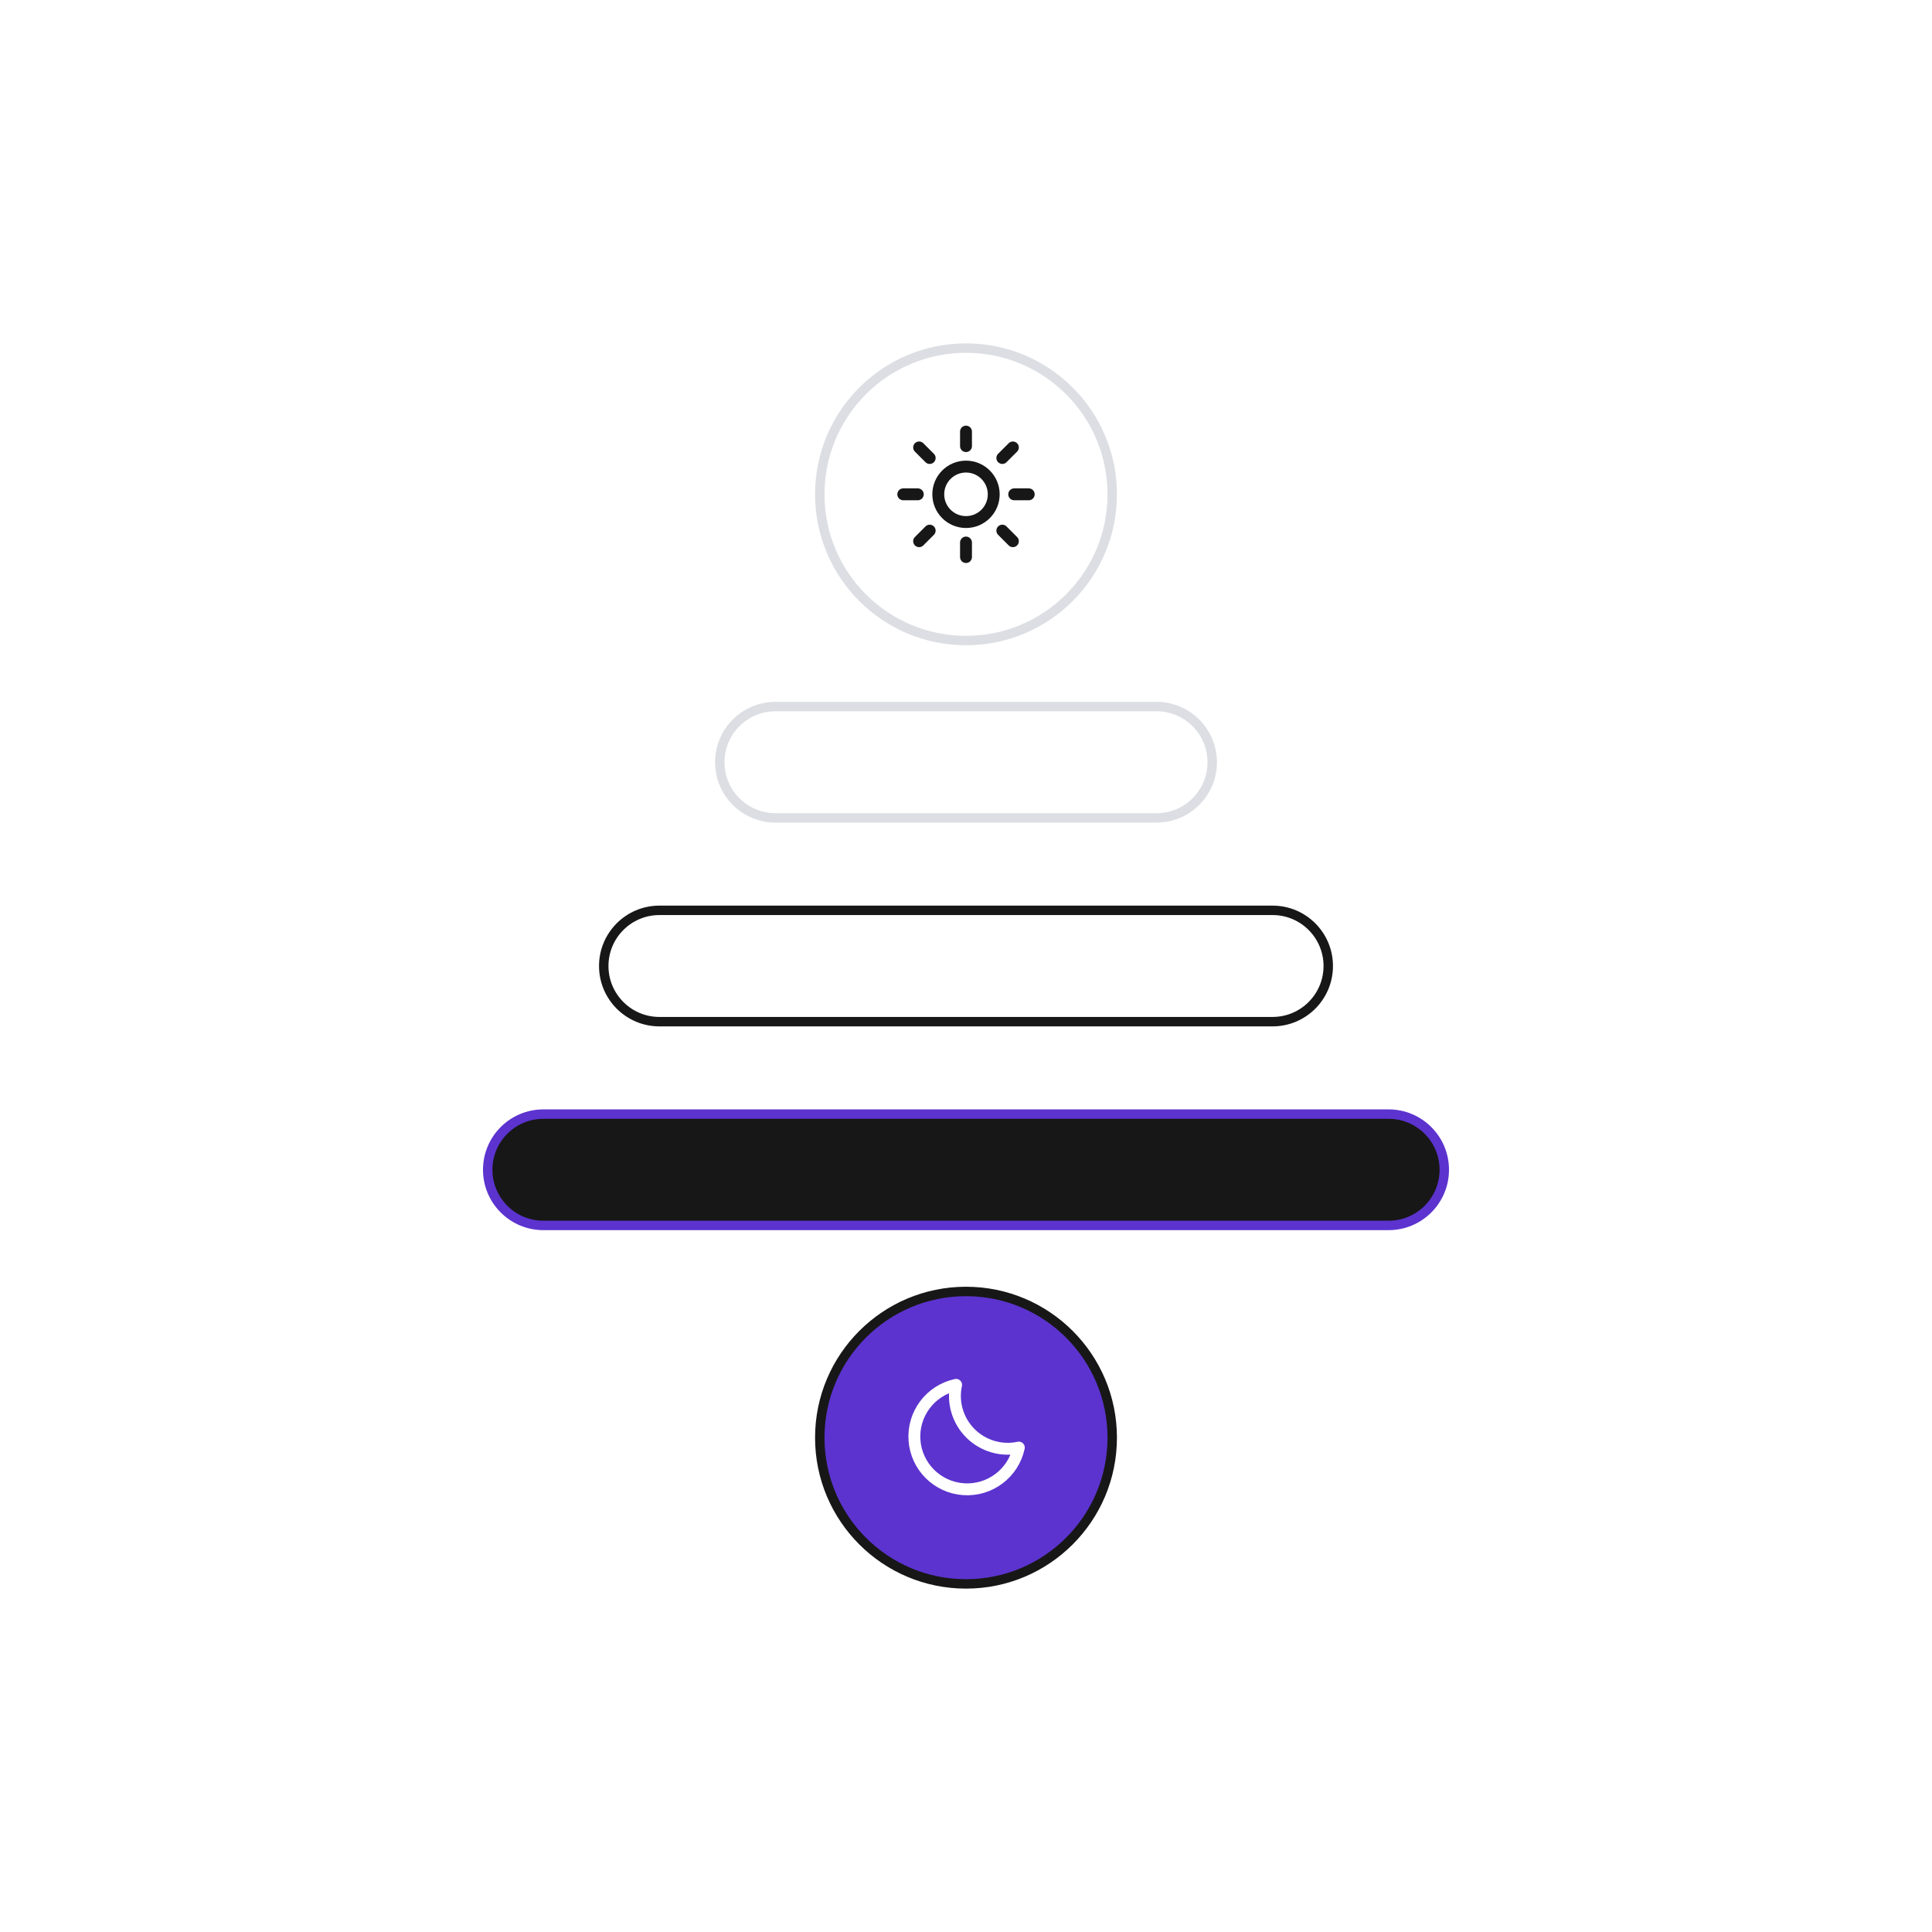
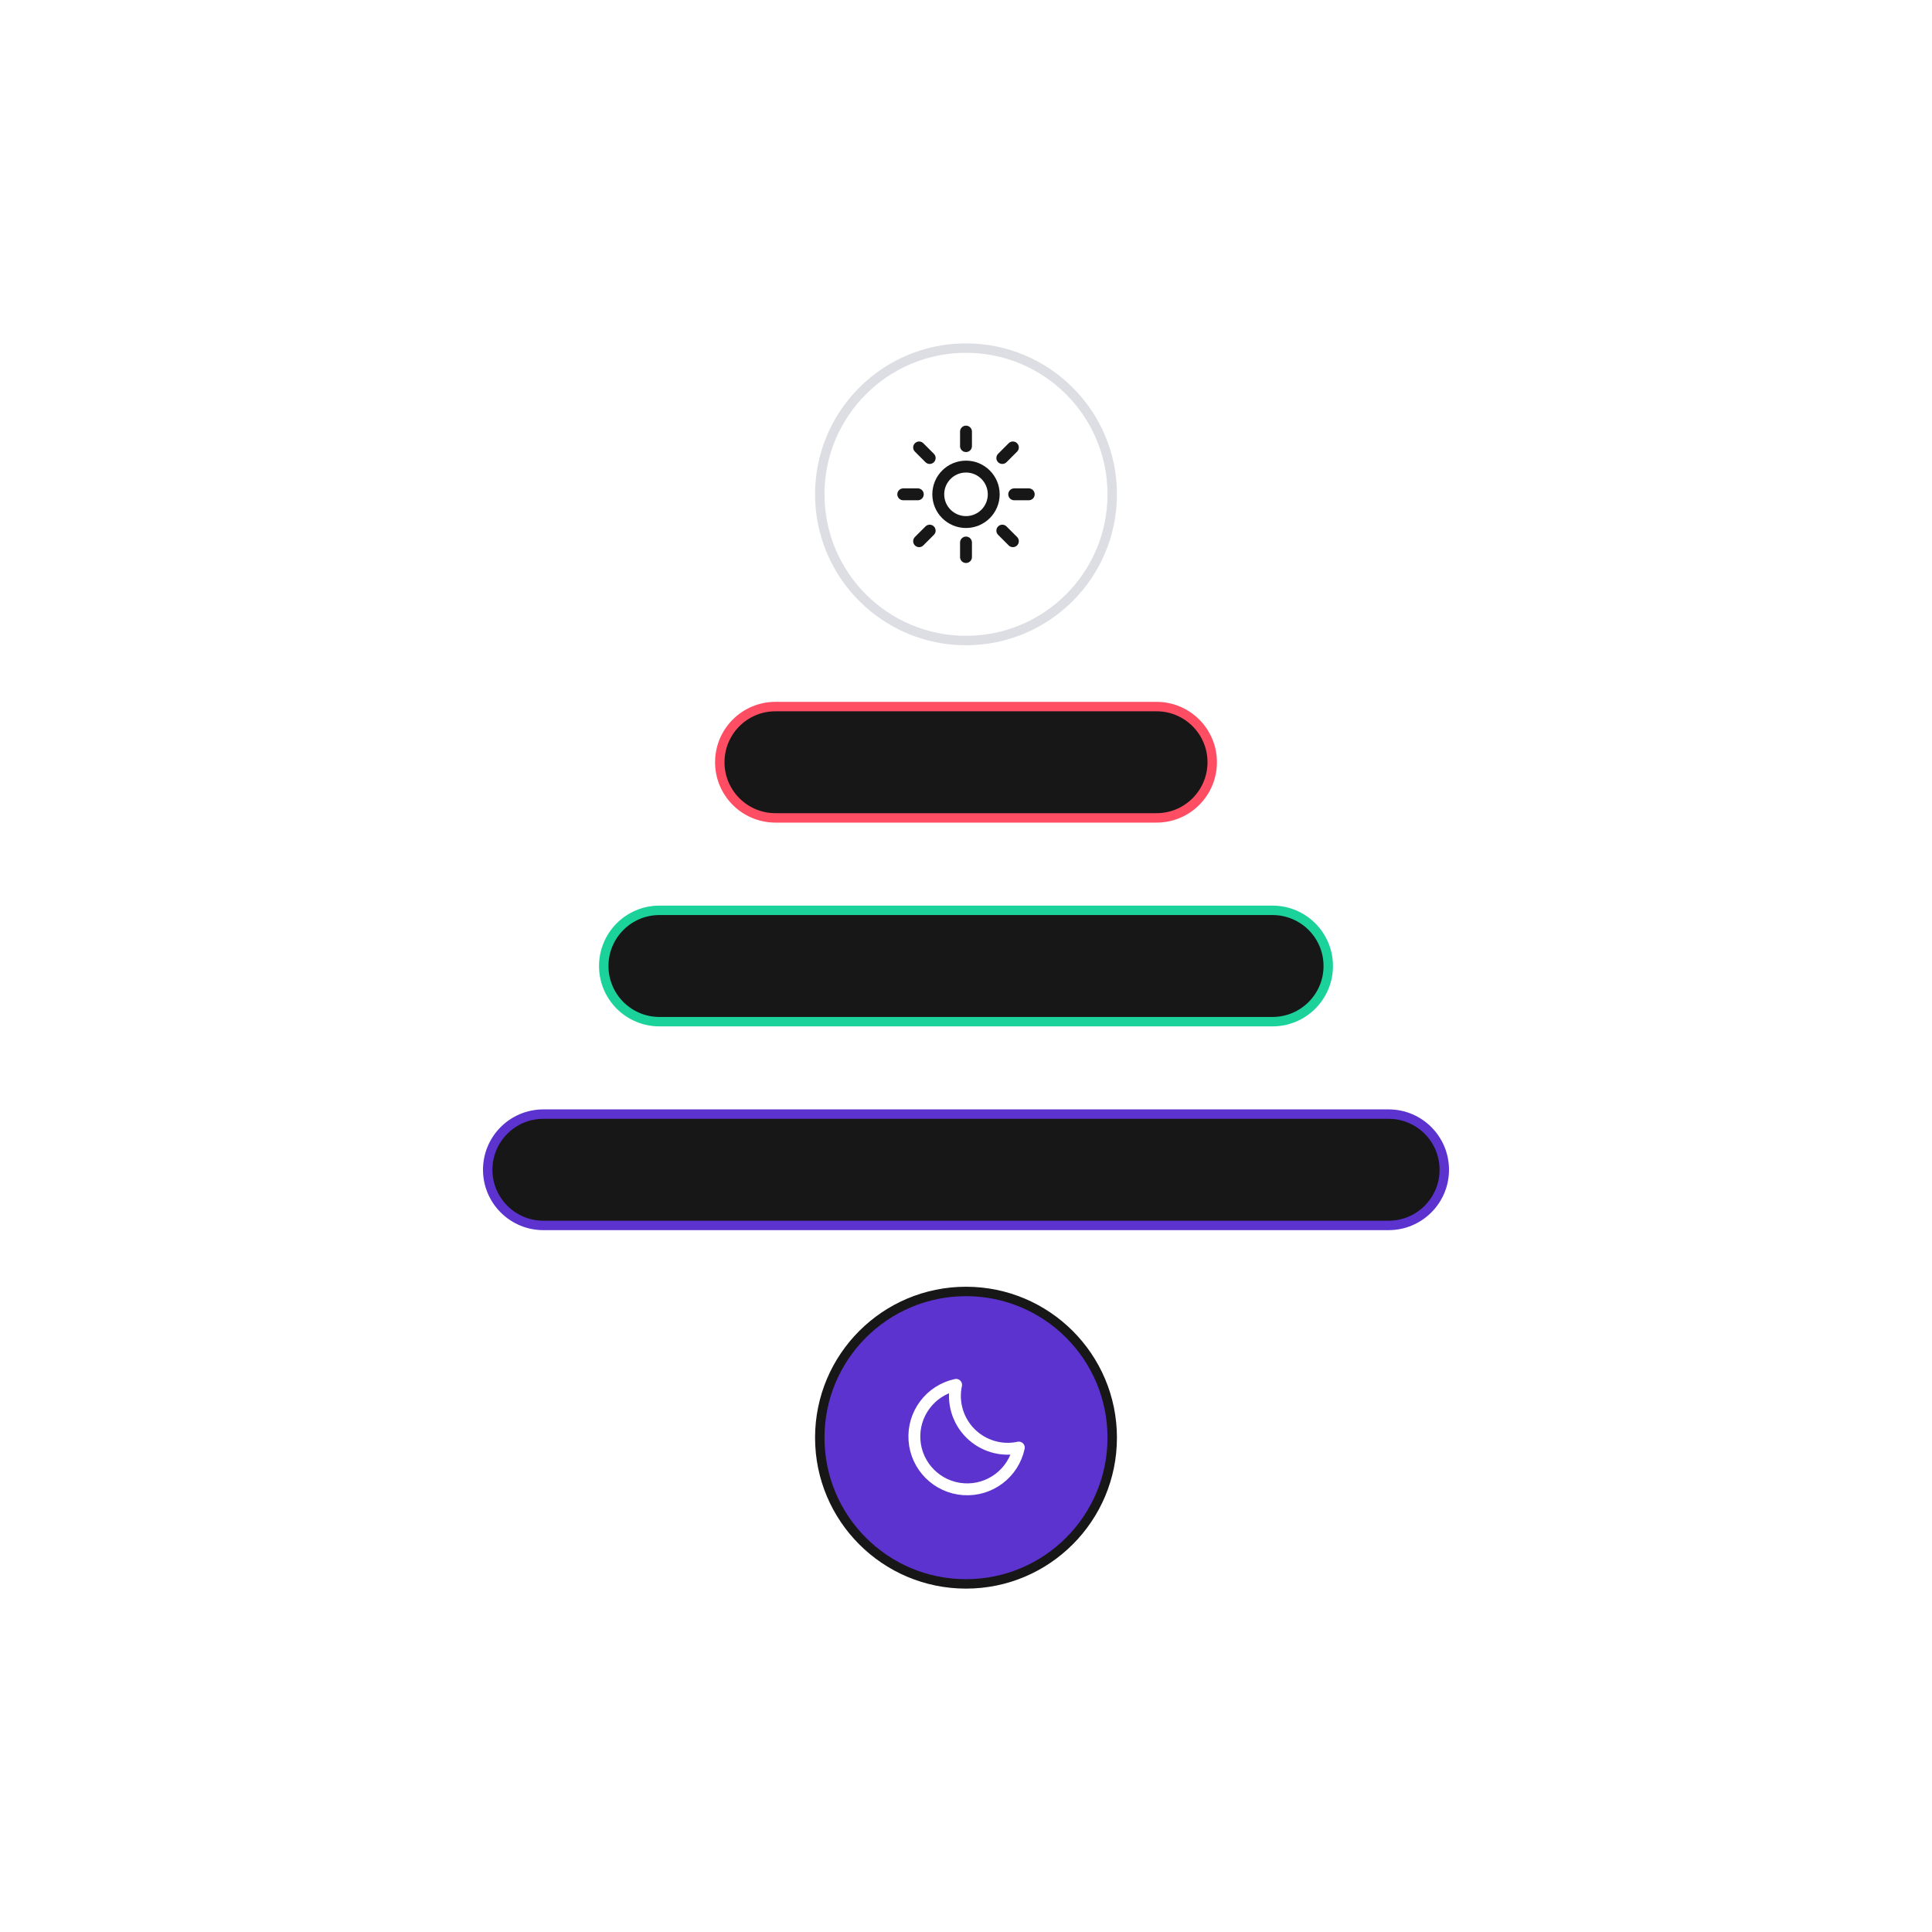
<svg xmlns="http://www.w3.org/2000/svg" width="1024" height="1024" viewBox="0 0 1024 1024" role="img" aria-label="Dievas">
  <rect width="1024" height="1024" fill="#FFFFFF" />
  <g id="dievas-mark">
    <circle cx="512" cy="262" r="77.5" fill="#FFFFFF" stroke="#DCDEE3" stroke-width="5" />
    <g transform="translate(470 220) scale(3.5)" fill="none" stroke="#171717" stroke-width="1.8" stroke-linecap="round" stroke-linejoin="round">
      <circle cx="12" cy="12" r="4.2" />
      <path d="M12 2.5v2.2M12 19.3v2.2M4.9 4.9l1.6 1.6M17.5 17.5l1.6 1.6M2.5 12h2.2M19.3 12h2.2M4.9 19.1l1.6-1.6M17.5 6.5l1.6-1.6" />
    </g>
    <g stroke-width="5">
-       <rect x="381.5" y="374.5" width="261" height="59" rx="29.5" fill="none" stroke="#DCDEE3" />
-       <rect x="320" y="482.5" width="384" height="59" rx="29.5" fill="none" stroke="#171717" />
+       <rect x="381.5" y="374.5" width="261" height="59" rx="29.5" fill="#171717" stroke="#FF4E64" />
+       <rect x="320" y="482.5" width="384" height="59" rx="29.5" fill="#171717" stroke="#1BD29A" />
      <rect x="258.5" y="590.5" width="507" height="59" rx="29.5" fill="#171717" stroke="#5C33CF" />
    </g>
    <circle cx="512" cy="762" r="77.5" fill="#5C33CF" stroke="#171717" stroke-width="5" />
    <g transform="translate(470 720) scale(3.5)" fill="none" stroke="#FFFFFF" stroke-width="1.8" stroke-linecap="round" stroke-linejoin="round">
      <path d="M20 13.5A8 8 0 0 1 10.5 4 8 8 0 1 0 20 13.5Z" />
    </g>
  </g>
</svg>
